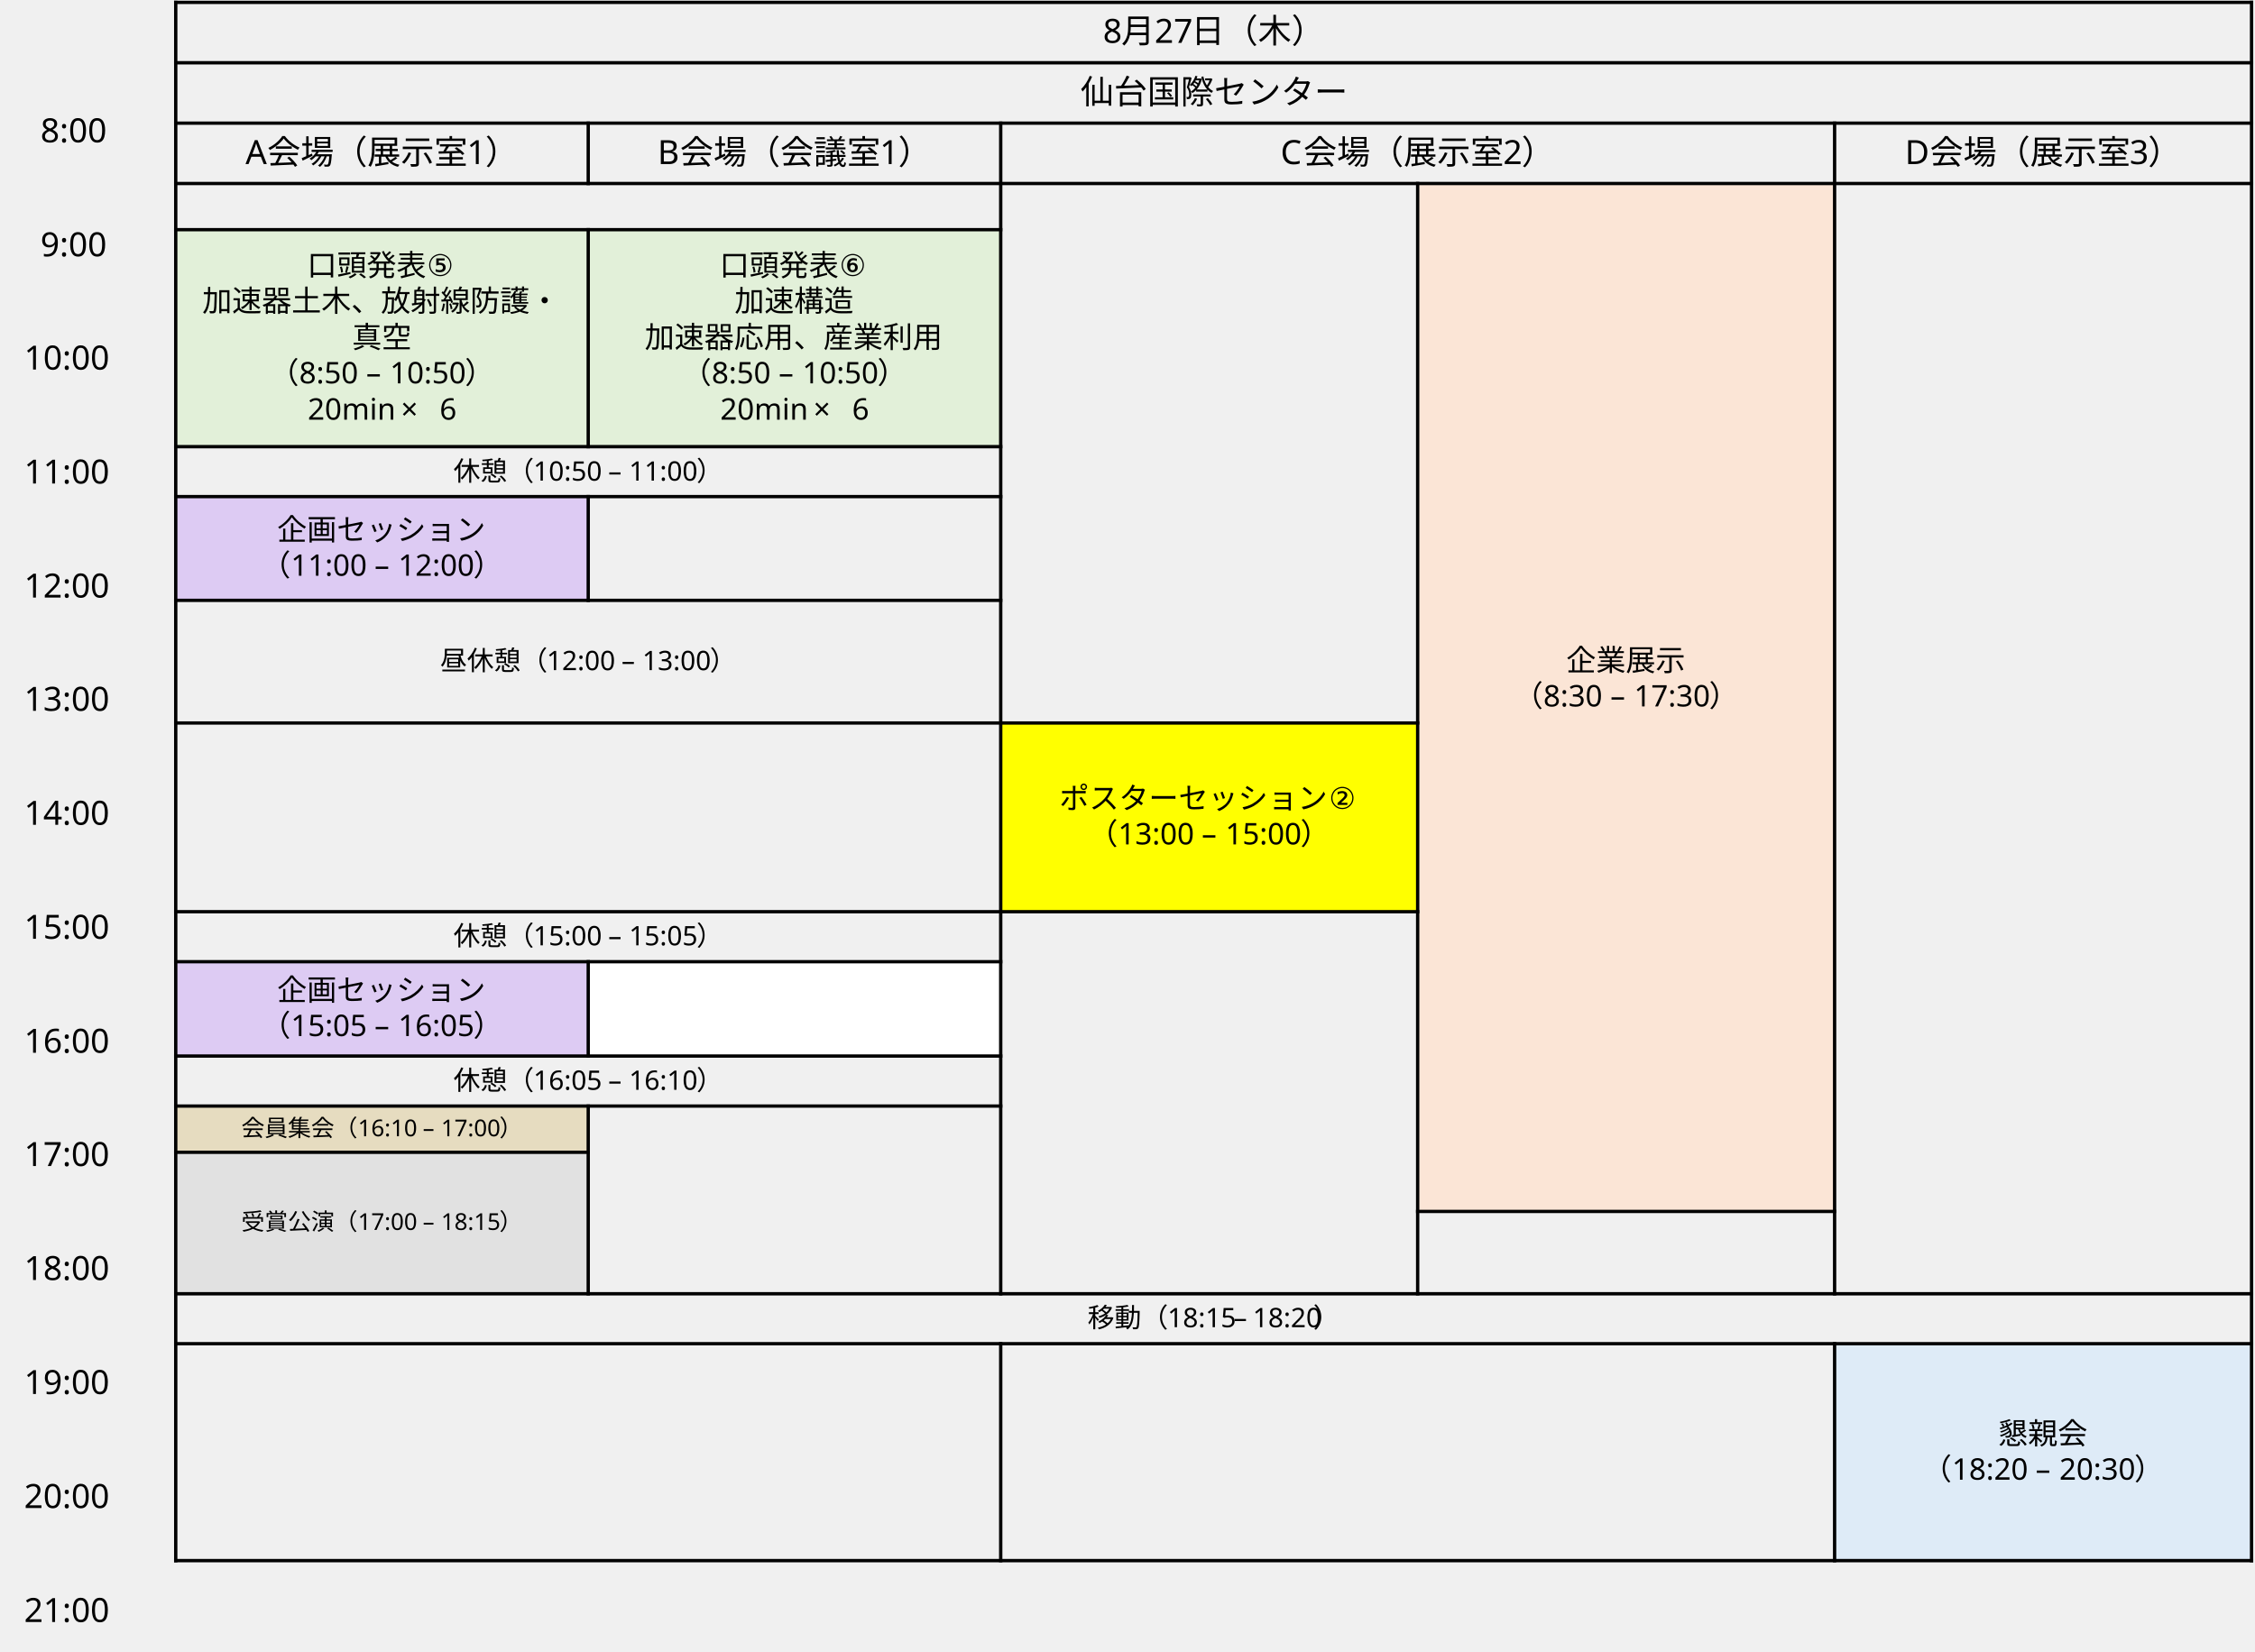
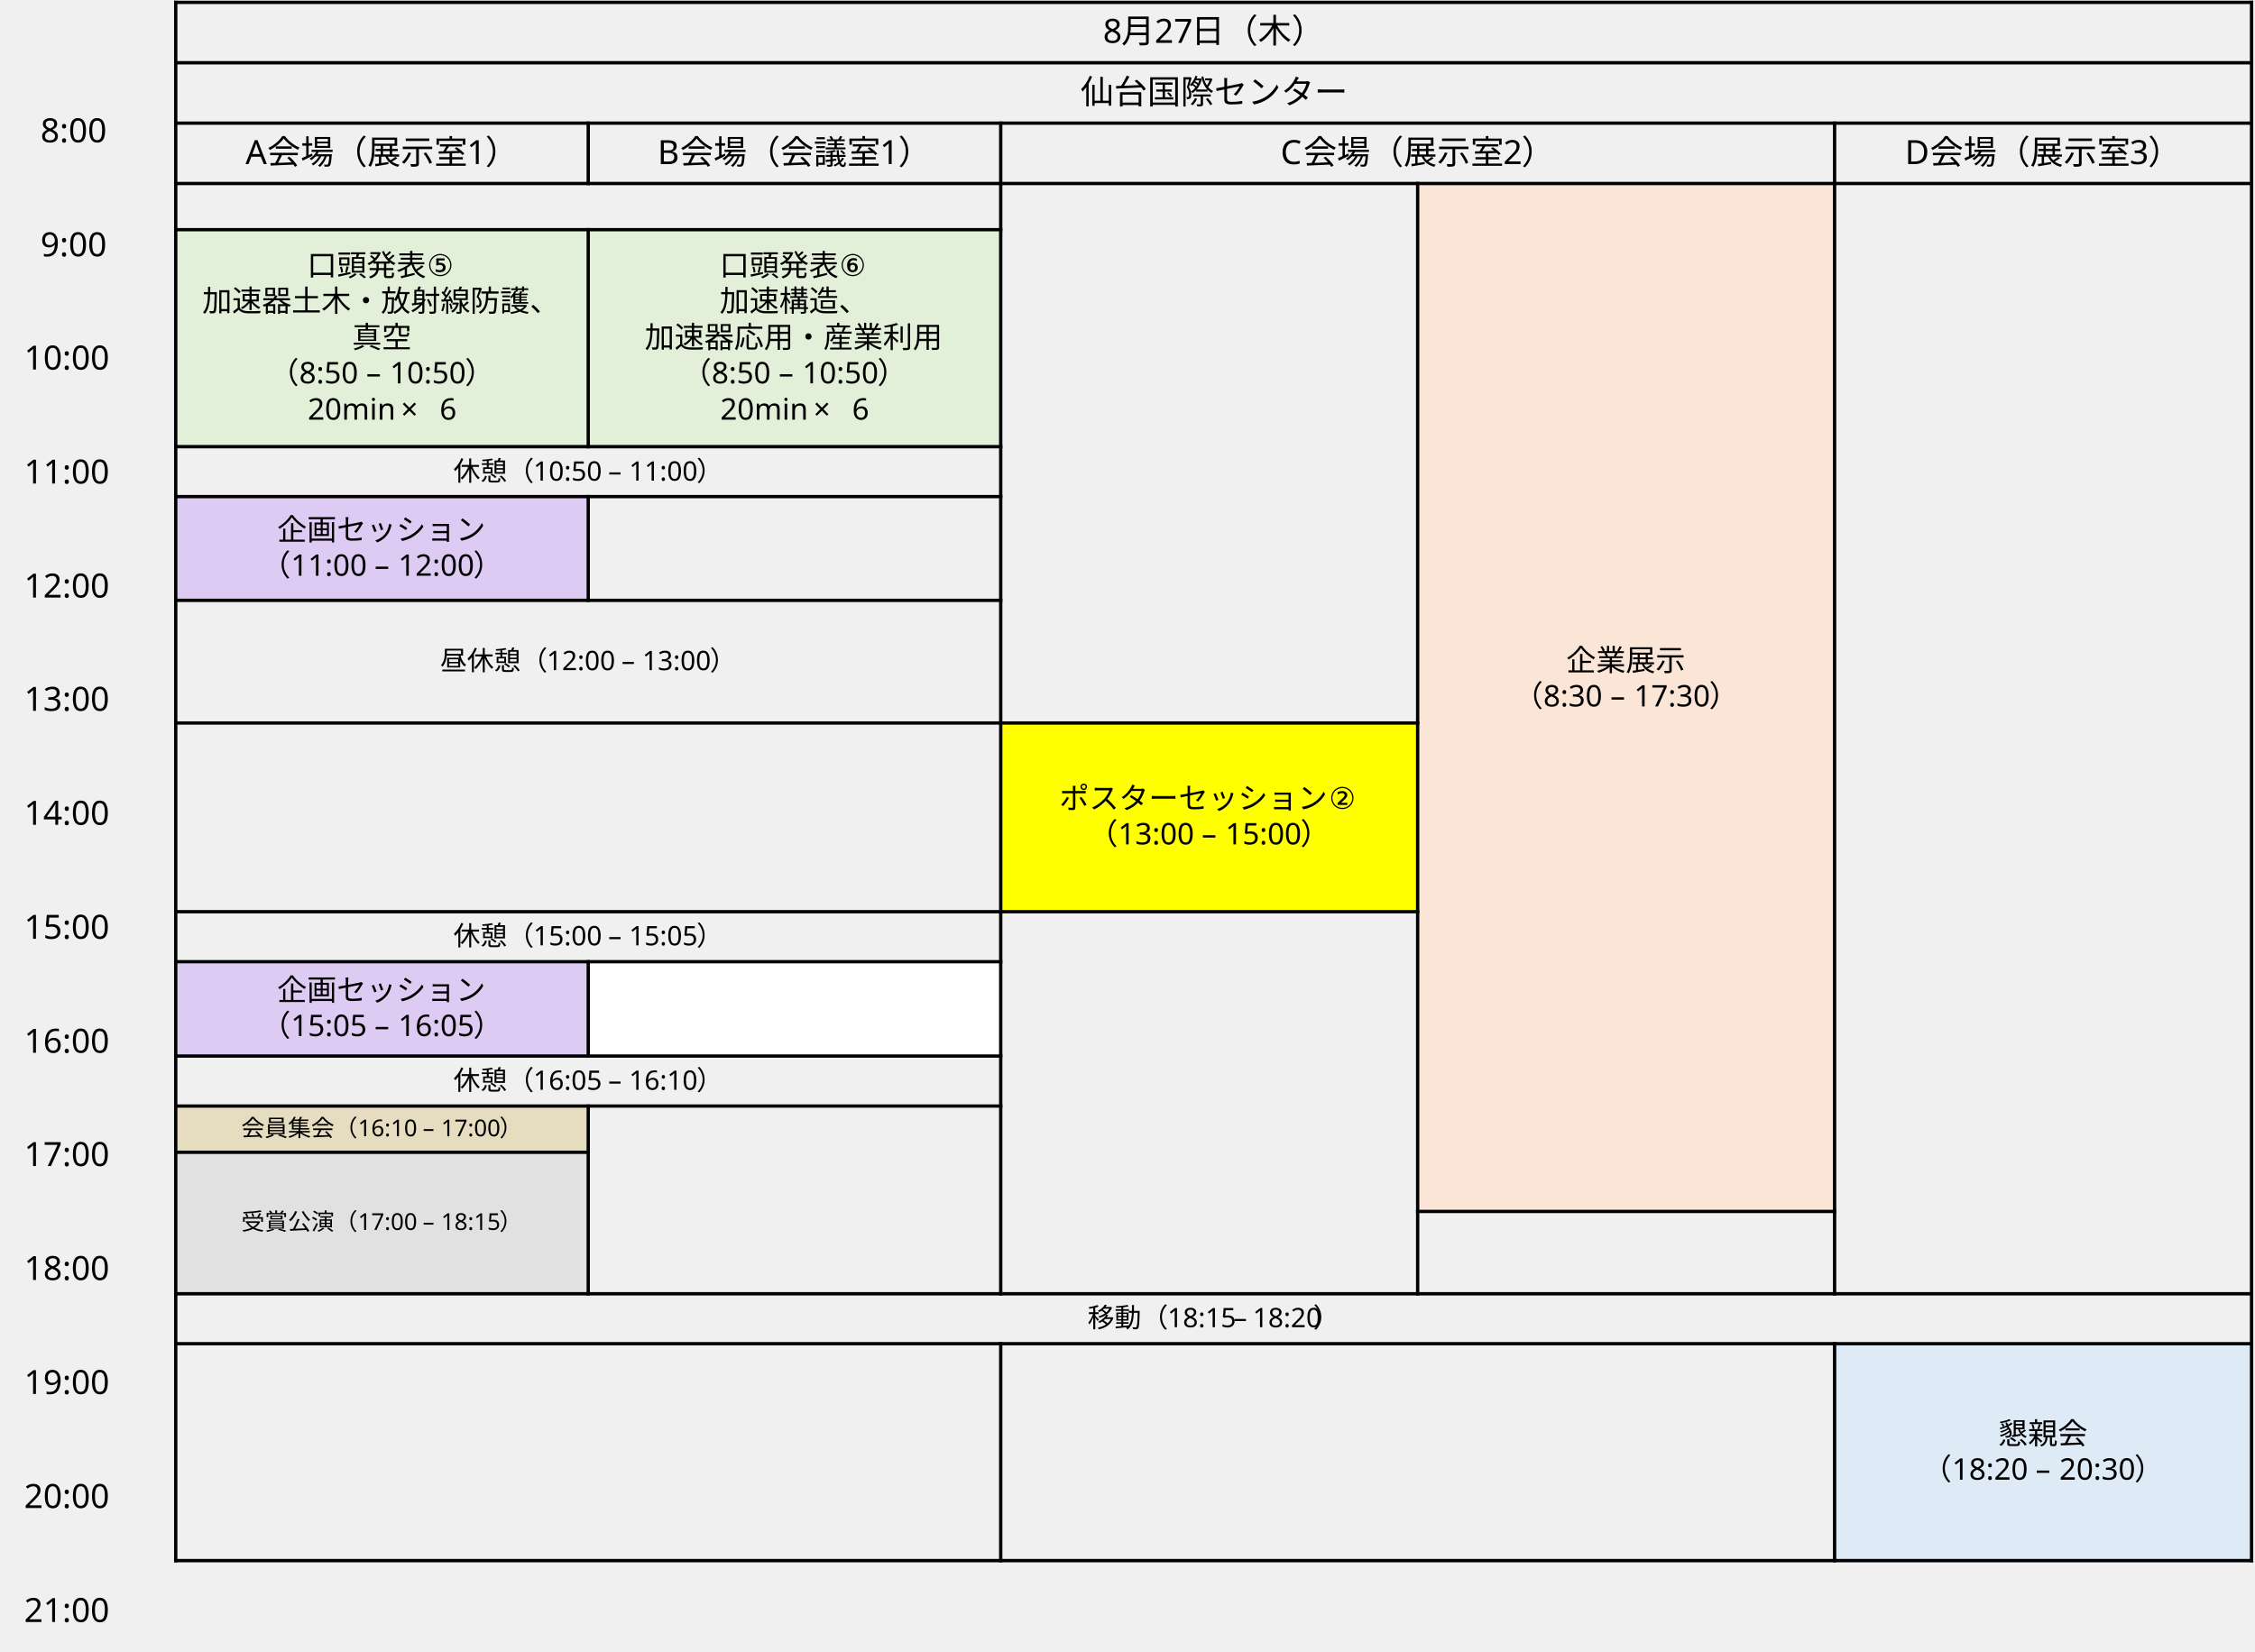
<svg xmlns="http://www.w3.org/2000/svg" width="3105" height="2275" xml:space="preserve" overflow="hidden">
  <g transform="translate(-70 -138)">
    <path d="M2022.03 390.751 2596.14 390.751 2596.14 1806.54 2022.03 1806.54Z" fill="#FBE5D6" fill-rule="evenodd" />
    <path d="M311.979 454.36 879.95 454.36 879.95 753.214 311.979 753.214Z" fill="#E2F0D9" fill-rule="evenodd" />
    <path d="M879.95 454.36 1447.92 454.36 1447.92 753.214 879.95 753.214Z" fill="#E2F0D9" fill-rule="evenodd" />
    <path d="M311.979 821.972 879.95 821.972 879.95 964.902 311.979 964.902Z" fill="#9437FF" fill-rule="evenodd" fill-opacity="0.2" />
    <path d="M1447.92 1133.82 2022.03 1133.82 2022.03 1393.73 1447.92 1393.73Z" fill="#FFFF00" fill-rule="evenodd" />
    <path d="M311.979 1462.6 879.95 1462.6 879.95 1592.53 311.979 1592.53Z" fill="#9437FF" fill-rule="evenodd" fill-opacity="0.2" />
    <path d="M879.95 1462.6 1447.92 1462.6 1447.92 1592.53 879.95 1592.53Z" fill="#FFFFFF" fill-rule="evenodd" />
    <path d="M311.979 1661.39 879.95 1661.39 879.95 1725.05 311.979 1725.05Z" fill="#BF9000" fill-rule="evenodd" fill-opacity="0.2" />
    <path d="M311.979 1725.05 879.95 1725.05 879.95 1919.93 311.979 1919.93Z" fill="#A5A5A5" fill-rule="evenodd" fill-opacity="0.2" />
    <path d="M2596.14 1988.68 3170.25 1988.68 3170.25 2287.5 2596.14 2287.5Z" fill="#DEEBF7" fill-rule="evenodd" />
    <path d="M879.95 305.3 879.95 393.042" stroke="#000000" stroke-width="4.583" stroke-linejoin="round" stroke-miterlimit="10" fill="none" fill-rule="evenodd" />
    <path d="M879.95 452.069 879.95 755.505" stroke="#000000" stroke-width="4.583" stroke-linejoin="round" stroke-miterlimit="10" fill="none" fill-rule="evenodd" />
    <path d="M879.95 819.68 879.95 967.193" stroke="#000000" stroke-width="4.583" stroke-linejoin="round" stroke-miterlimit="10" fill="none" fill-rule="evenodd" />
    <path d="M879.95 1460.3 879.95 1594.82" stroke="#000000" stroke-width="4.583" stroke-linejoin="round" stroke-miterlimit="10" fill="none" fill-rule="evenodd" />
    <path d="M879.95 1659.1 879.95 1922.23" stroke="#000000" stroke-width="4.583" stroke-linejoin="round" stroke-miterlimit="10" fill="none" fill-rule="evenodd" />
    <path d="M1447.92 305.3 1447.92 1922.23" stroke="#000000" stroke-width="4.583" stroke-linejoin="round" stroke-miterlimit="10" fill="none" fill-rule="evenodd" />
    <path d="M1447.92 1986.39 1447.92 2289.79" stroke="#000000" stroke-width="4.583" stroke-linejoin="round" stroke-miterlimit="10" fill="none" fill-rule="evenodd" />
    <path d="M2022.03 388.459 2022.03 1922.23" stroke="#000000" stroke-width="4.583" stroke-linejoin="round" stroke-miterlimit="10" fill="none" fill-rule="evenodd" />
    <path d="M2596.14 305.3 2596.14 1922.23" stroke="#000000" stroke-width="4.583" stroke-linejoin="round" stroke-miterlimit="10" fill="none" fill-rule="evenodd" />
    <path d="M2596.14 1986.39 2596.14 2289.79" stroke="#000000" stroke-width="4.583" stroke-linejoin="round" stroke-miterlimit="10" fill="none" fill-rule="evenodd" />
    <path d="M309.688 224.432 3172.54 224.432" stroke="#000000" stroke-width="4.583" stroke-linejoin="round" stroke-miterlimit="10" fill="none" fill-rule="evenodd" />
    <path d="M309.688 307.591 3172.54 307.591" stroke="#000000" stroke-width="4.583" stroke-linejoin="round" stroke-miterlimit="10" fill="none" fill-rule="evenodd" />
    <path d="M309.688 390.751 3172.54 390.751" stroke="#000000" stroke-width="4.583" stroke-linejoin="round" stroke-miterlimit="10" fill="none" fill-rule="evenodd" />
    <path d="M309.688 454.36 1450.21 454.36" stroke="#000000" stroke-width="4.583" stroke-linejoin="round" stroke-miterlimit="10" fill="none" fill-rule="evenodd" />
    <path d="M309.688 753.214 1450.21 753.214" stroke="#000000" stroke-width="4.583" stroke-linejoin="round" stroke-miterlimit="10" fill="none" fill-rule="evenodd" />
    <path d="M309.688 821.972 1450.21 821.972" stroke="#000000" stroke-width="4.583" stroke-linejoin="round" stroke-miterlimit="10" fill="none" fill-rule="evenodd" />
    <path d="M309.688 964.902 1450.21 964.902" stroke="#000000" stroke-width="4.583" stroke-linejoin="round" stroke-miterlimit="10" fill="none" fill-rule="evenodd" />
    <path d="M309.688 1133.82 2024.32 1133.82" stroke="#000000" stroke-width="4.583" stroke-linejoin="round" stroke-miterlimit="10" fill="none" fill-rule="evenodd" />
    <path d="M309.688 1393.73 2024.32 1393.73" stroke="#000000" stroke-width="4.583" stroke-linejoin="round" stroke-miterlimit="10" fill="none" fill-rule="evenodd" />
    <path d="M309.688 1462.6 1450.21 1462.6" stroke="#000000" stroke-width="4.583" stroke-linejoin="round" stroke-miterlimit="10" fill="none" fill-rule="evenodd" />
    <path d="M309.688 1592.53 1450.21 1592.53" stroke="#000000" stroke-width="4.583" stroke-linejoin="round" stroke-miterlimit="10" fill="none" fill-rule="evenodd" />
    <path d="M309.688 1661.39 1450.21 1661.39" stroke="#000000" stroke-width="4.583" stroke-linejoin="round" stroke-miterlimit="10" fill="none" fill-rule="evenodd" />
    <path d="M309.688 1725.05 882.242 1725.05" stroke="#000000" stroke-width="4.583" stroke-linejoin="round" stroke-miterlimit="10" fill="none" fill-rule="evenodd" />
    <path d="M2019.74 1806.54 2598.43 1806.54" stroke="#000000" stroke-width="4.583" stroke-linejoin="round" stroke-miterlimit="10" fill="none" fill-rule="evenodd" />
    <path d="M309.688 1919.93 3172.54 1919.93" stroke="#000000" stroke-width="4.583" stroke-linejoin="round" stroke-miterlimit="10" fill="none" fill-rule="evenodd" />
    <path d="M309.688 1988.68 3172.54 1988.68" stroke="#000000" stroke-width="4.583" stroke-linejoin="round" stroke-miterlimit="10" fill="none" fill-rule="evenodd" />
    <path d="M311.979 138.981 311.979 2289.79" stroke="#000000" stroke-width="4.583" stroke-linejoin="round" stroke-miterlimit="10" fill="none" fill-rule="evenodd" />
    <path d="M3170.25 138.981 3170.25 2289.79" stroke="#000000" stroke-width="4.583" stroke-linejoin="round" stroke-miterlimit="10" fill="none" fill-rule="evenodd" />
    <path d="M309.688 141.273 3172.54 141.273" stroke="#000000" stroke-width="4.583" stroke-linejoin="round" stroke-miterlimit="10" fill="none" fill-rule="evenodd" />
    <path d="M309.688 2287.5 3172.54 2287.5" stroke="#000000" stroke-width="4.583" stroke-linejoin="round" stroke-miterlimit="10" fill="none" fill-rule="evenodd" />
    <text font-family="Yu Gothic,Yu Gothic_MSFontService,sans-serif" font-weight="400" font-size="46" transform="matrix(1 0 0 1 1588.72 197)">8</text>
    <text font-family="Yu Gothic,Yu Gothic_MSFontService,sans-serif" font-weight="400" font-size="46" transform="matrix(1 0 0 1 1613.93 197)">月</text>
    <text font-family="Yu Gothic,Yu Gothic_MSFontService,sans-serif" font-weight="400" font-size="46" transform="matrix(1 0 0 1 1659.76 197)">27</text>
    <text font-family="Yu Gothic,Yu Gothic_MSFontService,sans-serif" font-weight="400" font-size="46" transform="matrix(1 0 0 1 1710.18 197)">日（木）</text>
    <text font-family="Yu Gothic,Yu Gothic_MSFontService,sans-serif" font-weight="400" font-size="46" transform="matrix(1 0 0 1 1557.78 281)">仙台国際センター</text>
    <text font-family="Yu Gothic,Yu Gothic_MSFontService,sans-serif" font-weight="400" font-size="46" transform="matrix(1 0 0 1 2692.98 364)">D</text>
    <text font-family="Yu Gothic,Yu Gothic_MSFontService,sans-serif" font-weight="400" font-size="46" transform="matrix(1 0 0 1 2727.36 364)">会場（展示室</text>
    <text font-family="Yu Gothic,Yu Gothic_MSFontService,sans-serif" font-weight="400" font-size="46" transform="matrix(1 0 0 1 3002.36 364)">3</text>
    <text font-family="Yu Gothic,Yu Gothic_MSFontService,sans-serif" font-weight="400" font-size="46" transform="matrix(1 0 0 1 3027.57 364)">）</text>
    <text font-family="Yu Gothic,Yu Gothic_MSFontService,sans-serif" font-weight="400" font-size="46" transform="matrix(1 0 0 1 1833.25 364)">C</text>
    <text font-family="Yu Gothic,Yu Gothic_MSFontService,sans-serif" font-weight="400" font-size="46" transform="matrix(1 0 0 1 1864.76 364)">会場（展示室</text>
    <text font-family="Yu Gothic,Yu Gothic_MSFontService,sans-serif" font-weight="400" font-size="46" transform="matrix(1 0 0 1 2139.76 364)">2</text>
    <text font-family="Yu Gothic,Yu Gothic_MSFontService,sans-serif" font-weight="400" font-size="46" transform="matrix(1 0 0 1 2164.97 364)">）</text>
    <text font-family="Yu Gothic,Yu Gothic_MSFontService,sans-serif" font-weight="400" font-size="46" transform="matrix(1 0 0 1 975.445 364)">B</text>
    <text font-family="Yu Gothic,Yu Gothic_MSFontService,sans-serif" font-weight="400" font-size="46" transform="matrix(1 0 0 1 1006.38 364)">会場（会議室</text>
    <text font-family="Yu Gothic,Yu Gothic_MSFontService,sans-serif" font-weight="400" font-size="46" transform="matrix(1 0 0 1 1281.38 364)">1</text>
    <text font-family="Yu Gothic,Yu Gothic_MSFontService,sans-serif" font-weight="400" font-size="46" transform="matrix(1 0 0 1 1306.59 364)">）</text>
    <text font-family="Yu Gothic,Yu Gothic_MSFontService,sans-serif" font-weight="400" font-size="46" transform="matrix(1 0 0 1 408.048 364)">A</text>
    <text font-family="Yu Gothic,Yu Gothic_MSFontService,sans-serif" font-weight="400" font-size="46" transform="matrix(1 0 0 1 437.84 364)">会場（展示室</text>
    <text font-family="Yu Gothic,Yu Gothic_MSFontService,sans-serif" font-weight="400" font-size="46" transform="matrix(1 0 0 1 712.839 364)">1</text>
    <text font-family="Yu Gothic,Yu Gothic_MSFontService,sans-serif" font-weight="400" font-size="46" transform="matrix(1 0 0 1 738.048 364)">）</text>
    <text font-family="Yu Gothic,Yu Gothic_MSFontService,sans-serif" font-weight="400" font-size="41" transform="matrix(1 0 0 1 2226.58 1062)">企業展示</text>
    <text font-family="Yu Gothic,Yu Gothic_MSFontService,sans-serif" font-weight="400" font-size="41" transform="matrix(1 0 0 1 2153.82 1111)">（</text>
    <text font-family="Yu Gothic,Yu Gothic_MSFontService,sans-serif" font-weight="400" font-size="41" transform="matrix(1 0 0 1 2195.07 1111)">8:30 </text>
    <text font-family="Yu Gothic,Yu Gothic_MSFontService,sans-serif" font-weight="400" font-size="41" transform="matrix(1 0 0 1 2287.31 1111)">–</text>
    <text font-family="Yu Gothic,Yu Gothic_MSFontService,sans-serif" font-weight="400" font-size="41" transform="matrix(1 0 0 1 2319.97 1111)">17:30</text>
    <text font-family="Yu Gothic,Yu Gothic_MSFontService,sans-serif" font-weight="400" font-size="41" transform="matrix(1 0 0 1 2423.09 1111)">）</text>
    <text font-family="Yu Gothic,Yu Gothic_MSFontService,sans-serif" font-weight="400" font-size="41" transform="matrix(1 0 0 1 1060.81 518)">口頭発表</text>
    <text font-family="Yu Gothic,Yu Gothic_MSFontService,sans-serif" font-weight="400" font-size="41" transform="matrix(1 0 0 1 1225.81 518)">⑥</text>
-     <text font-family="Yu Gothic,Yu Gothic_MSFontService,sans-serif" font-weight="400" font-size="41" transform="matrix(1 0 0 1 1081.44 567)">加速構造</text>
-     <text font-family="Yu Gothic,Yu Gothic_MSFontService,sans-serif" font-weight="400" font-size="41" transform="matrix(1 0 0 1 957.685 617)">加速器応用、産業利用</text>
+     <text font-family="Yu Gothic,Yu Gothic_MSFontService,sans-serif" font-weight="400" font-size="41" transform="matrix(1 0 0 1 1060.81 567)">加速構造、</text>
+     <text font-family="Yu Gothic,Yu Gothic_MSFontService,sans-serif" font-weight="400" font-size="41" transform="matrix(1 0 0 1 957.685 617)">加速器応用・産業利用</text>
    <text font-family="Yu Gothic,Yu Gothic_MSFontService,sans-serif" font-weight="400" font-size="41" transform="matrix(1 0 0 1 1008.67 666)">（</text>
    <text font-family="Yu Gothic,Yu Gothic_MSFontService,sans-serif" font-weight="400" font-size="41" transform="matrix(1 0 0 1 1049.92 666)">8:50 </text>
    <text font-family="Yu Gothic,Yu Gothic_MSFontService,sans-serif" font-weight="400" font-size="41" transform="matrix(1 0 0 1 1142.16 666)">–</text>
    <text font-family="Yu Gothic,Yu Gothic_MSFontService,sans-serif" font-weight="400" font-size="41" transform="matrix(1 0 0 1 1174.82 666)">10:50</text>
    <text font-family="Yu Gothic,Yu Gothic_MSFontService,sans-serif" font-weight="400" font-size="41" transform="matrix(1 0 0 1 1277.95 666)">）</text>
    <text font-family="Yu Gothic,Yu Gothic_MSFontService,sans-serif" font-weight="400" font-size="41" transform="matrix(1 0 0 1 1061.66 716)">20min </text>
    <text font-family="Yu Gothic,Yu Gothic_MSFontService,sans-serif" font-weight="400" font-size="41" transform="matrix(1 0 0 1 1189.99 716)">×</text>
    <text font-family="Yu Gothic,Yu Gothic_MSFontService,sans-serif" font-weight="400" font-size="41" transform="matrix(1 0 0 1 1243.27 716)">6</text>
    <text font-family="Yu Gothic,Yu Gothic_MSFontService,sans-serif" font-weight="400" font-size="41" transform="matrix(1 0 0 1 492.84 518)">口頭発表</text>
    <text font-family="Yu Gothic,Yu Gothic_MSFontService,sans-serif" font-weight="400" font-size="41" transform="matrix(1 0 0 1 657.839 518)">⑤</text>
-     <text font-family="Yu Gothic,Yu Gothic_MSFontService,sans-serif" font-weight="400" font-size="41" transform="matrix(1 0 0 1 348.465 567)">加速器土木、放射線防護・</text>
+     <text font-family="Yu Gothic,Yu Gothic_MSFontService,sans-serif" font-weight="400" font-size="41" transform="matrix(1 0 0 1 348.465 567)">加速器土木・放射線防護、</text>
    <text font-family="Yu Gothic,Yu Gothic_MSFontService,sans-serif" font-weight="400" font-size="41" transform="matrix(1 0 0 1 554.714 617)">真空</text>
    <text font-family="Yu Gothic,Yu Gothic_MSFontService,sans-serif" font-weight="400" font-size="41" transform="matrix(1 0 0 1 440.704 666)">（</text>
    <text font-family="Yu Gothic,Yu Gothic_MSFontService,sans-serif" font-weight="400" font-size="41" transform="matrix(1 0 0 1 481.954 666)">8:50 </text>
    <text font-family="Yu Gothic,Yu Gothic_MSFontService,sans-serif" font-weight="400" font-size="41" transform="matrix(1 0 0 1 574.194 666)">–</text>
    <text font-family="Yu Gothic,Yu Gothic_MSFontService,sans-serif" font-weight="400" font-size="41" transform="matrix(1 0 0 1 606.85 666)">10:50</text>
    <text font-family="Yu Gothic,Yu Gothic_MSFontService,sans-serif" font-weight="400" font-size="41" transform="matrix(1 0 0 1 709.975 666)">）</text>
    <text font-family="Yu Gothic,Yu Gothic_MSFontService,sans-serif" font-weight="400" font-size="41" transform="matrix(1 0 0 1 493.687 716)">20min </text>
    <text font-family="Yu Gothic,Yu Gothic_MSFontService,sans-serif" font-weight="400" font-size="41" transform="matrix(1 0 0 1 622.021 716)">×</text>
    <text font-family="Yu Gothic,Yu Gothic_MSFontService,sans-serif" font-weight="400" font-size="41" transform="matrix(1 0 0 1 675.302 716)">6</text>
    <text font-family="Yu Gothic,Yu Gothic_MSFontService,sans-serif" font-weight="400" font-size="37" transform="matrix(1 0 0 1 694.325 800)">休憩（</text>
    <text font-family="Yu Gothic,Yu Gothic_MSFontService,sans-serif" font-weight="400" font-size="37" transform="matrix(1 0 0 1 804.325 800)">10:50 </text>
    <text font-family="Yu Gothic,Yu Gothic_MSFontService,sans-serif" font-weight="400" font-size="37" transform="matrix(1 0 0 1 907.45 800)">–</text>
    <text font-family="Yu Gothic,Yu Gothic_MSFontService,sans-serif" font-weight="400" font-size="37" transform="matrix(1 0 0 1 936.096 800)">11:00</text>
    <text font-family="Yu Gothic,Yu Gothic_MSFontService,sans-serif" font-weight="400" font-size="37" transform="matrix(1 0 0 1 1028.91 800)">）</text>
    <text font-family="Yu Gothic,Yu Gothic_MSFontService,sans-serif" font-weight="400" font-size="41" transform="matrix(1 0 0 1 451.589 882)">企画セッション</text>
    <text font-family="Yu Gothic,Yu Gothic_MSFontService,sans-serif" font-weight="400" font-size="41" transform="matrix(1 0 0 1 429.246 931)">（</text>
    <text font-family="Yu Gothic,Yu Gothic_MSFontService,sans-serif" font-weight="400" font-size="41" transform="matrix(1 0 0 1 470.496 931)">11:00 </text>
    <text font-family="Yu Gothic,Yu Gothic_MSFontService,sans-serif" font-weight="400" font-size="41" transform="matrix(1 0 0 1 585.652 931)">–</text>
    <text font-family="Yu Gothic,Yu Gothic_MSFontService,sans-serif" font-weight="400" font-size="41" transform="matrix(1 0 0 1 618.308 931)">12:00</text>
    <text font-family="Yu Gothic,Yu Gothic_MSFontService,sans-serif" font-weight="400" font-size="41" transform="matrix(1 0 0 1 721.433 931)">）</text>
    <text font-family="Yu Gothic,Yu Gothic_MSFontService,sans-serif" font-weight="400" font-size="37" transform="matrix(1 0 0 1 675.991 1061)">昼休憩（</text>
    <text font-family="Yu Gothic,Yu Gothic_MSFontService,sans-serif" font-weight="400" font-size="37" transform="matrix(1 0 0 1 822.658 1061)">12:00 </text>
    <text font-family="Yu Gothic,Yu Gothic_MSFontService,sans-serif" font-weight="400" font-size="37" transform="matrix(1 0 0 1 925.783 1061)">–</text>
    <text font-family="Yu Gothic,Yu Gothic_MSFontService,sans-serif" font-weight="400" font-size="37" transform="matrix(1 0 0 1 954.429 1061)">13:00</text>
    <text font-family="Yu Gothic,Yu Gothic_MSFontService,sans-serif" font-weight="400" font-size="37" transform="matrix(1 0 0 1 1047.24 1061)">）</text>
    <text font-family="Yu Gothic,Yu Gothic_MSFontService,sans-serif" font-weight="400" font-size="41" transform="matrix(1 0 0 1 1528.72 1252)">ポスターセッション</text>
    <text font-family="Yu Gothic,Yu Gothic_MSFontService,sans-serif" font-weight="400" font-size="41" transform="matrix(1 0 0 1 1899.97 1252)">②</text>
    <text font-family="Yu Gothic,Yu Gothic_MSFontService,sans-serif" font-weight="400" font-size="41" transform="matrix(1 0 0 1 1568.26 1301)">（</text>
    <text font-family="Yu Gothic,Yu Gothic_MSFontService,sans-serif" font-weight="400" font-size="41" transform="matrix(1 0 0 1 1609.51 1301)">13:00 </text>
    <text font-family="Yu Gothic,Yu Gothic_MSFontService,sans-serif" font-weight="400" font-size="41" transform="matrix(1 0 0 1 1724.66 1301)">–</text>
    <text font-family="Yu Gothic,Yu Gothic_MSFontService,sans-serif" font-weight="400" font-size="41" transform="matrix(1 0 0 1 1757.32 1301)">15:00</text>
    <text font-family="Yu Gothic,Yu Gothic_MSFontService,sans-serif" font-weight="400" font-size="41" transform="matrix(1 0 0 1 1860.44 1301)">）</text>
    <text font-family="Yu Gothic,Yu Gothic_MSFontService,sans-serif" font-weight="400" font-size="37" transform="matrix(1 0 0 1 694.325 1440)">休憩（</text>
    <text font-family="Yu Gothic,Yu Gothic_MSFontService,sans-serif" font-weight="400" font-size="37" transform="matrix(1 0 0 1 804.325 1440)">15:00 </text>
    <text font-family="Yu Gothic,Yu Gothic_MSFontService,sans-serif" font-weight="400" font-size="37" transform="matrix(1 0 0 1 907.45 1440)">–</text>
    <text font-family="Yu Gothic,Yu Gothic_MSFontService,sans-serif" font-weight="400" font-size="37" transform="matrix(1 0 0 1 936.096 1440)">15:05</text>
    <text font-family="Yu Gothic,Yu Gothic_MSFontService,sans-serif" font-weight="400" font-size="37" transform="matrix(1 0 0 1 1028.91 1440)">）</text>
    <text font-family="Yu Gothic,Yu Gothic_MSFontService,sans-serif" font-weight="400" font-size="41" transform="matrix(1 0 0 1 451.589 1516)">企画セッション</text>
    <text font-family="Yu Gothic,Yu Gothic_MSFontService,sans-serif" font-weight="400" font-size="41" transform="matrix(1 0 0 1 429.246 1565)">（</text>
    <text font-family="Yu Gothic,Yu Gothic_MSFontService,sans-serif" font-weight="400" font-size="41" transform="matrix(1 0 0 1 470.496 1565)">15:05 </text>
    <text font-family="Yu Gothic,Yu Gothic_MSFontService,sans-serif" font-weight="400" font-size="41" transform="matrix(1 0 0 1 585.652 1565)">–</text>
    <text font-family="Yu Gothic,Yu Gothic_MSFontService,sans-serif" font-weight="400" font-size="41" transform="matrix(1 0 0 1 618.308 1565)">16:05</text>
    <text font-family="Yu Gothic,Yu Gothic_MSFontService,sans-serif" font-weight="400" font-size="41" transform="matrix(1 0 0 1 721.433 1565)">）</text>
    <text font-family="Yu Gothic,Yu Gothic_MSFontService,sans-serif" font-weight="400" font-size="37" transform="matrix(1 0 0 1 694.325 1639)">休憩（</text>
    <text font-family="Yu Gothic,Yu Gothic_MSFontService,sans-serif" font-weight="400" font-size="37" transform="matrix(1 0 0 1 804.325 1639)">16:05 </text>
    <text font-family="Yu Gothic,Yu Gothic_MSFontService,sans-serif" font-weight="400" font-size="37" transform="matrix(1 0 0 1 907.45 1639)">–</text>
    <text font-family="Yu Gothic,Yu Gothic_MSFontService,sans-serif" font-weight="400" font-size="37" transform="matrix(1 0 0 1 936.096 1639)">16:10</text>
    <text font-family="Yu Gothic,Yu Gothic_MSFontService,sans-serif" font-weight="400" font-size="37" transform="matrix(1 0 0 1 1028.91 1639)">）</text>
    <text font-family="Yu Gothic,Yu Gothic_MSFontService,sans-serif" font-weight="400" font-size="32" transform="matrix(1 0 0 1 402.319 1703)">会員集会（</text>
    <text font-family="Yu Gothic,Yu Gothic_MSFontService,sans-serif" font-weight="400" font-size="32" transform="matrix(1 0 0 1 562.735 1703)">16:10 </text>
    <text font-family="Yu Gothic,Yu Gothic_MSFontService,sans-serif" font-weight="400" font-size="32" transform="matrix(1 0 0 1 652.11 1703)">–</text>
    <text font-family="Yu Gothic,Yu Gothic_MSFontService,sans-serif" font-weight="400" font-size="32" transform="matrix(1 0 0 1 677.319 1703)">17:00</text>
    <text font-family="Yu Gothic,Yu Gothic_MSFontService,sans-serif" font-weight="400" font-size="32" transform="matrix(1 0 0 1 757.527 1703)">）</text>
    <text font-family="Yu Gothic,Yu Gothic_MSFontService,sans-serif" font-weight="400" font-size="32" transform="matrix(1 0 0 1 402.319 1832)">受賞公演（</text>
    <text font-family="Yu Gothic,Yu Gothic_MSFontService,sans-serif" font-weight="400" font-size="32" transform="matrix(1 0 0 1 562.735 1832)">17:00 </text>
    <text font-family="Yu Gothic,Yu Gothic_MSFontService,sans-serif" font-weight="400" font-size="32" transform="matrix(1 0 0 1 652.11 1832)">–</text>
    <text font-family="Yu Gothic,Yu Gothic_MSFontService,sans-serif" font-weight="400" font-size="32" transform="matrix(1 0 0 1 677.319 1832)">18:15</text>
    <text font-family="Yu Gothic,Yu Gothic_MSFontService,sans-serif" font-weight="400" font-size="32" transform="matrix(1 0 0 1 757.527 1832)">）</text>
    <text font-family="Yu Gothic,Yu Gothic_MSFontService,sans-serif" font-weight="400" font-size="37" transform="matrix(1 0 0 1 1567.52 1966)">移動（</text>
    <text font-family="Calibri,Calibri_MSFontService,sans-serif" font-weight="400" font-size="37" transform="matrix(1 0 0 1 1677.52 1966)">18:15 </text>
    <text font-family="Calibri,Calibri_MSFontService,sans-serif" font-weight="400" font-size="37" transform="matrix(1 0 0 1 1768.61 1966)">–</text>
    <text font-family="Calibri,Calibri_MSFontService,sans-serif" font-weight="400" font-size="37" transform="matrix(1 0 0 1 1794.97 1966)">18:20</text>
    <text font-family="Yu Gothic,Yu Gothic_MSFontService,sans-serif" font-weight="400" font-size="37" transform="matrix(1 0 0 1 1878.04 1966)">）</text>
    <text font-family="Yu Gothic,Yu Gothic_MSFontService,sans-serif" font-weight="400" font-size="41" transform="matrix(1 0 0 1 2821.32 2127)">懇親会</text>
    <text font-family="Yu Gothic,Yu Gothic_MSFontService,sans-serif" font-weight="400" font-size="41" transform="matrix(1 0 0 1 2716.47 2176)">（</text>
    <text font-family="Yu Gothic,Yu Gothic_MSFontService,sans-serif" font-weight="400" font-size="41" transform="matrix(1 0 0 1 2757.72 2176)">18:20 </text>
    <text font-family="Yu Gothic,Yu Gothic_MSFontService,sans-serif" font-weight="400" font-size="41" transform="matrix(1 0 0 1 2872.88 2176)">–</text>
    <text font-family="Yu Gothic,Yu Gothic_MSFontService,sans-serif" font-weight="400" font-size="41" transform="matrix(1 0 0 1 2905.54 2176)">20:30</text>
    <text font-family="Yu Gothic,Yu Gothic_MSFontService,sans-serif" font-weight="400" font-size="41" transform="matrix(1 0 0 1 3008.66 2176)">）</text>
    <text font-family="Yu Gothic,Yu Gothic_MSFontService,sans-serif" font-weight="400" font-size="46" transform="matrix(1 0 0 1 125.728 491)">9:00</text>
    <text font-family="Yu Gothic,Yu Gothic_MSFontService,sans-serif" font-weight="400" font-size="46" transform="matrix(1 0 0 1 103.166 647)">10:00</text>
    <text font-family="Yu Gothic,Yu Gothic_MSFontService,sans-serif" font-weight="400" font-size="46" transform="matrix(1 0 0 1 103.166 804)">11:00</text>
    <text font-family="Yu Gothic,Yu Gothic_MSFontService,sans-serif" font-weight="400" font-size="46" transform="matrix(1 0 0 1 103.166 961)">12:00</text>
    <text font-family="Yu Gothic,Yu Gothic_MSFontService,sans-serif" font-weight="400" font-size="46" transform="matrix(1 0 0 1 103.166 1117)">13:00</text>
    <text font-family="Yu Gothic,Yu Gothic_MSFontService,sans-serif" font-weight="400" font-size="46" transform="matrix(1 0 0 1 103.166 1274)">14:00</text>
    <text font-family="Yu Gothic,Yu Gothic_MSFontService,sans-serif" font-weight="400" font-size="46" transform="matrix(1 0 0 1 103.166 1431)">15:00</text>
    <text font-family="Yu Gothic,Yu Gothic_MSFontService,sans-serif" font-weight="400" font-size="46" transform="matrix(1 0 0 1 103.166 1588)">16:00</text>
    <text font-family="Yu Gothic,Yu Gothic_MSFontService,sans-serif" font-weight="400" font-size="46" transform="matrix(1 0 0 1 103.166 1744)">17:00</text>
    <text font-family="Yu Gothic,Yu Gothic_MSFontService,sans-serif" font-weight="400" font-size="46" transform="matrix(1 0 0 1 103.166 1901)">18:00</text>
    <text font-family="Yu Gothic,Yu Gothic_MSFontService,sans-serif" font-weight="400" font-size="46" transform="matrix(1 0 0 1 103.166 2058)">19:00</text>
    <text font-family="Yu Gothic,Yu Gothic_MSFontService,sans-serif" font-weight="400" font-size="46" transform="matrix(1 0 0 1 103.166 2215)">20:00</text>
    <text font-family="Yu Gothic,Yu Gothic_MSFontService,sans-serif" font-weight="400" font-size="46" transform="matrix(1 0 0 1 125.728 334)">8:00</text>
    <text font-family="Yu Gothic,Yu Gothic_MSFontService,sans-serif" font-weight="400" font-size="46" transform="matrix(1 0 0 1 103.167 2372)">21:00</text>
  </g>
</svg>
